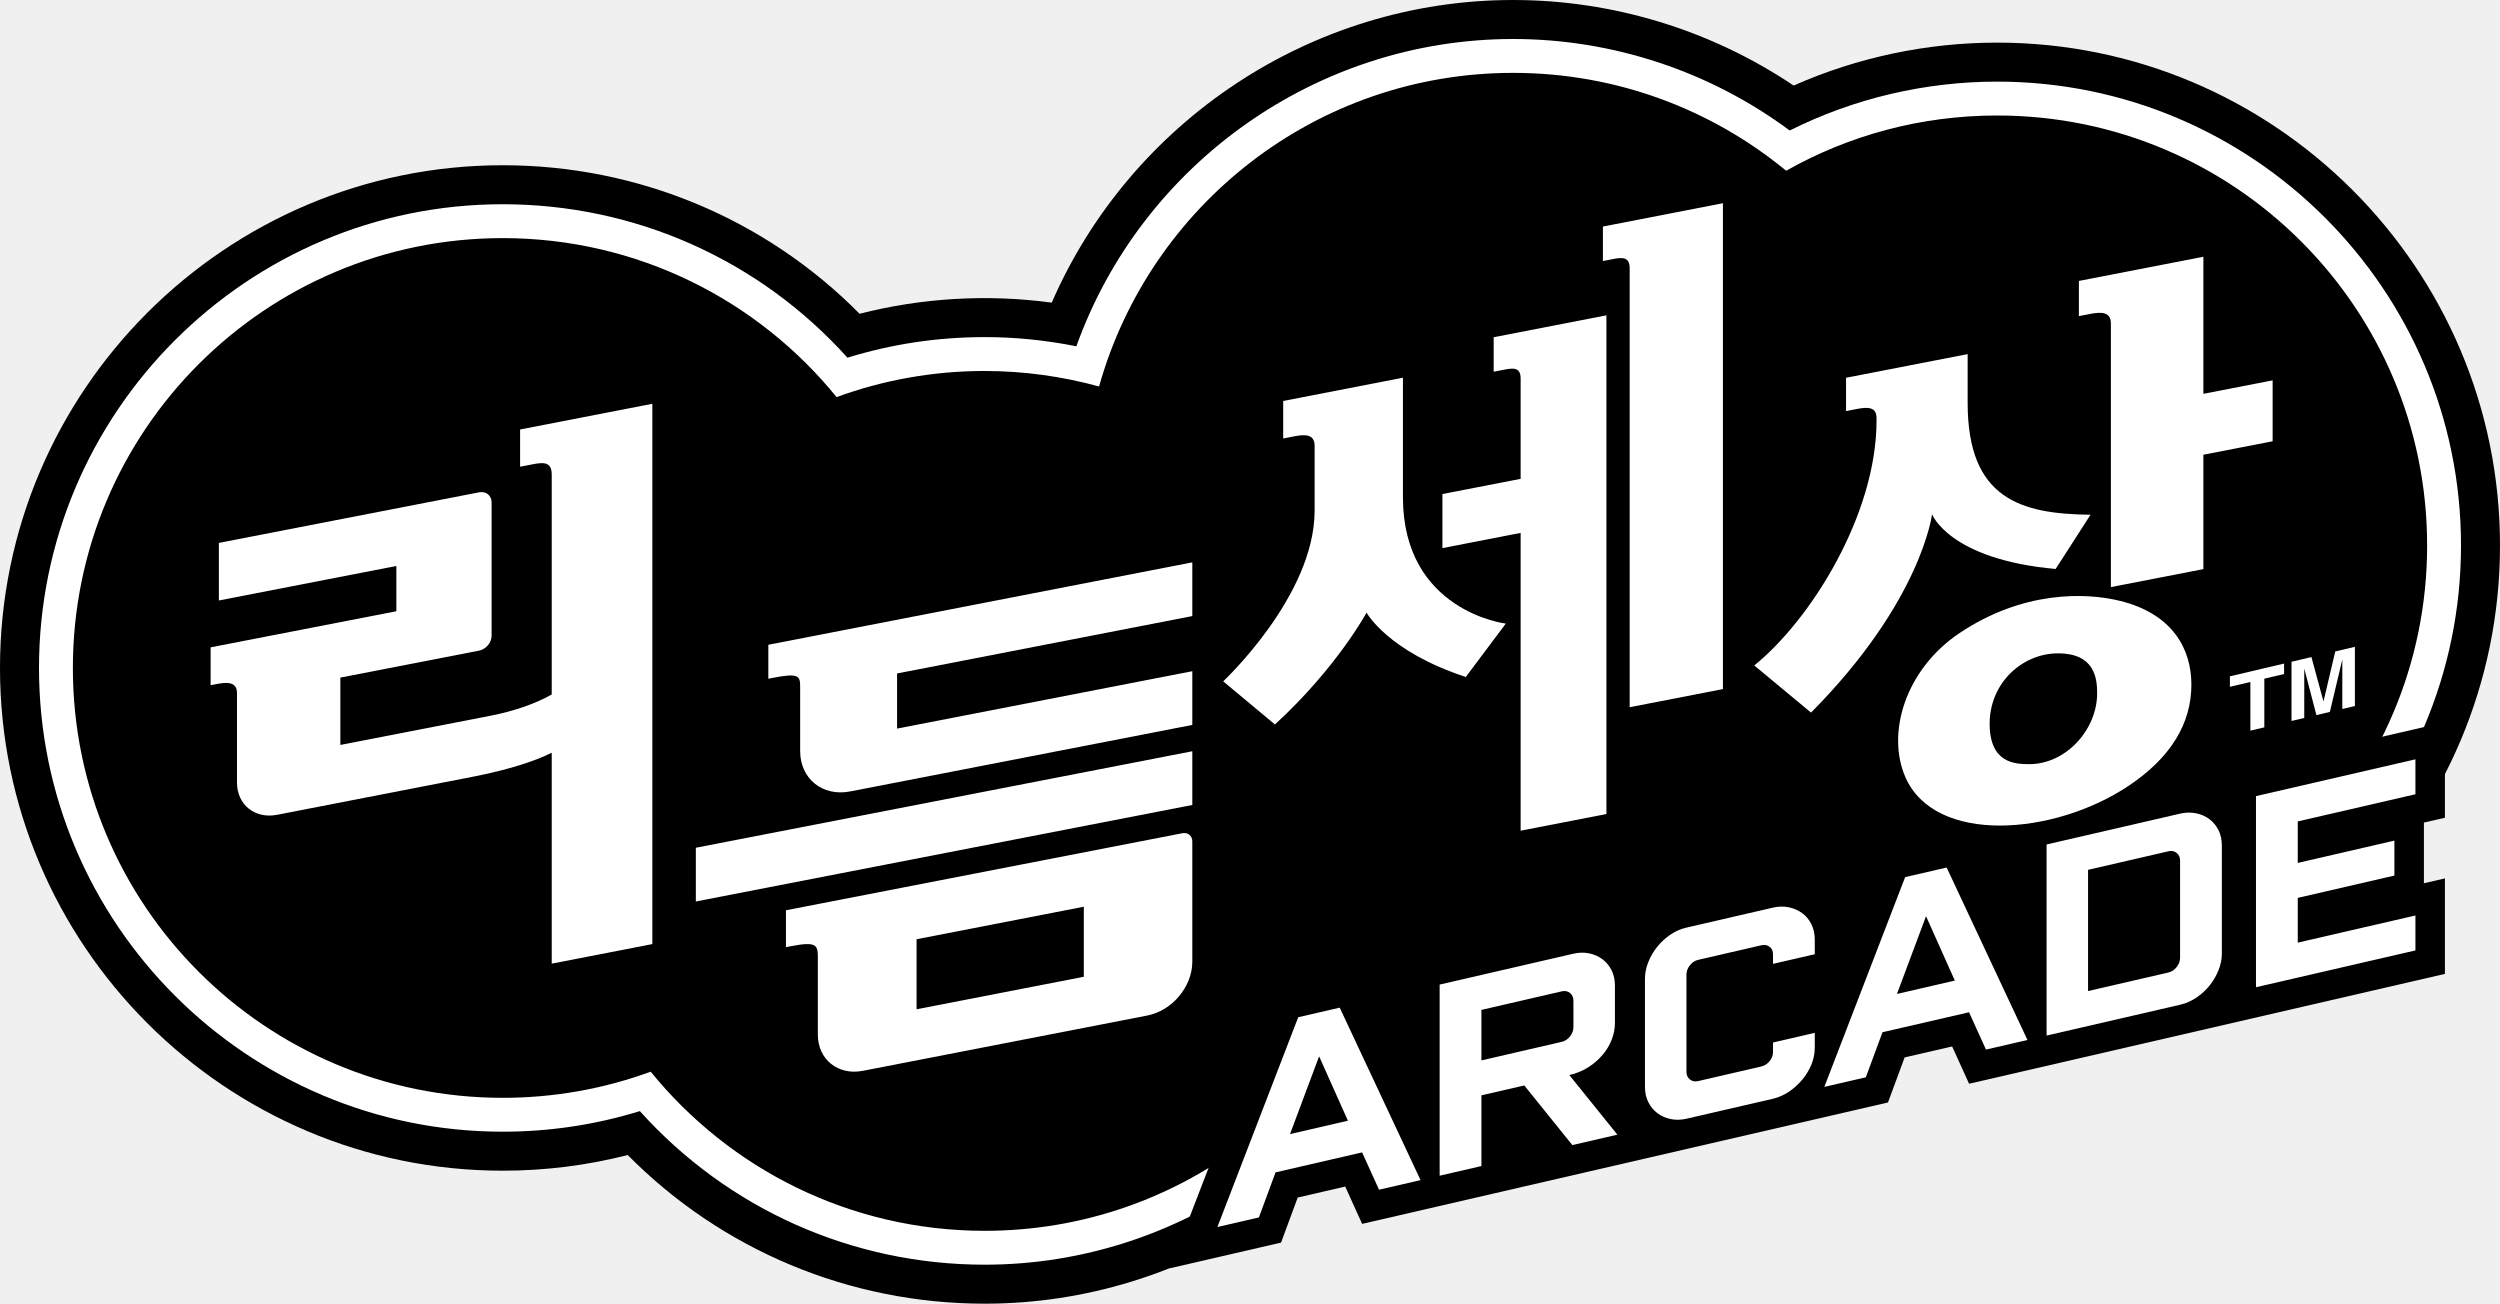
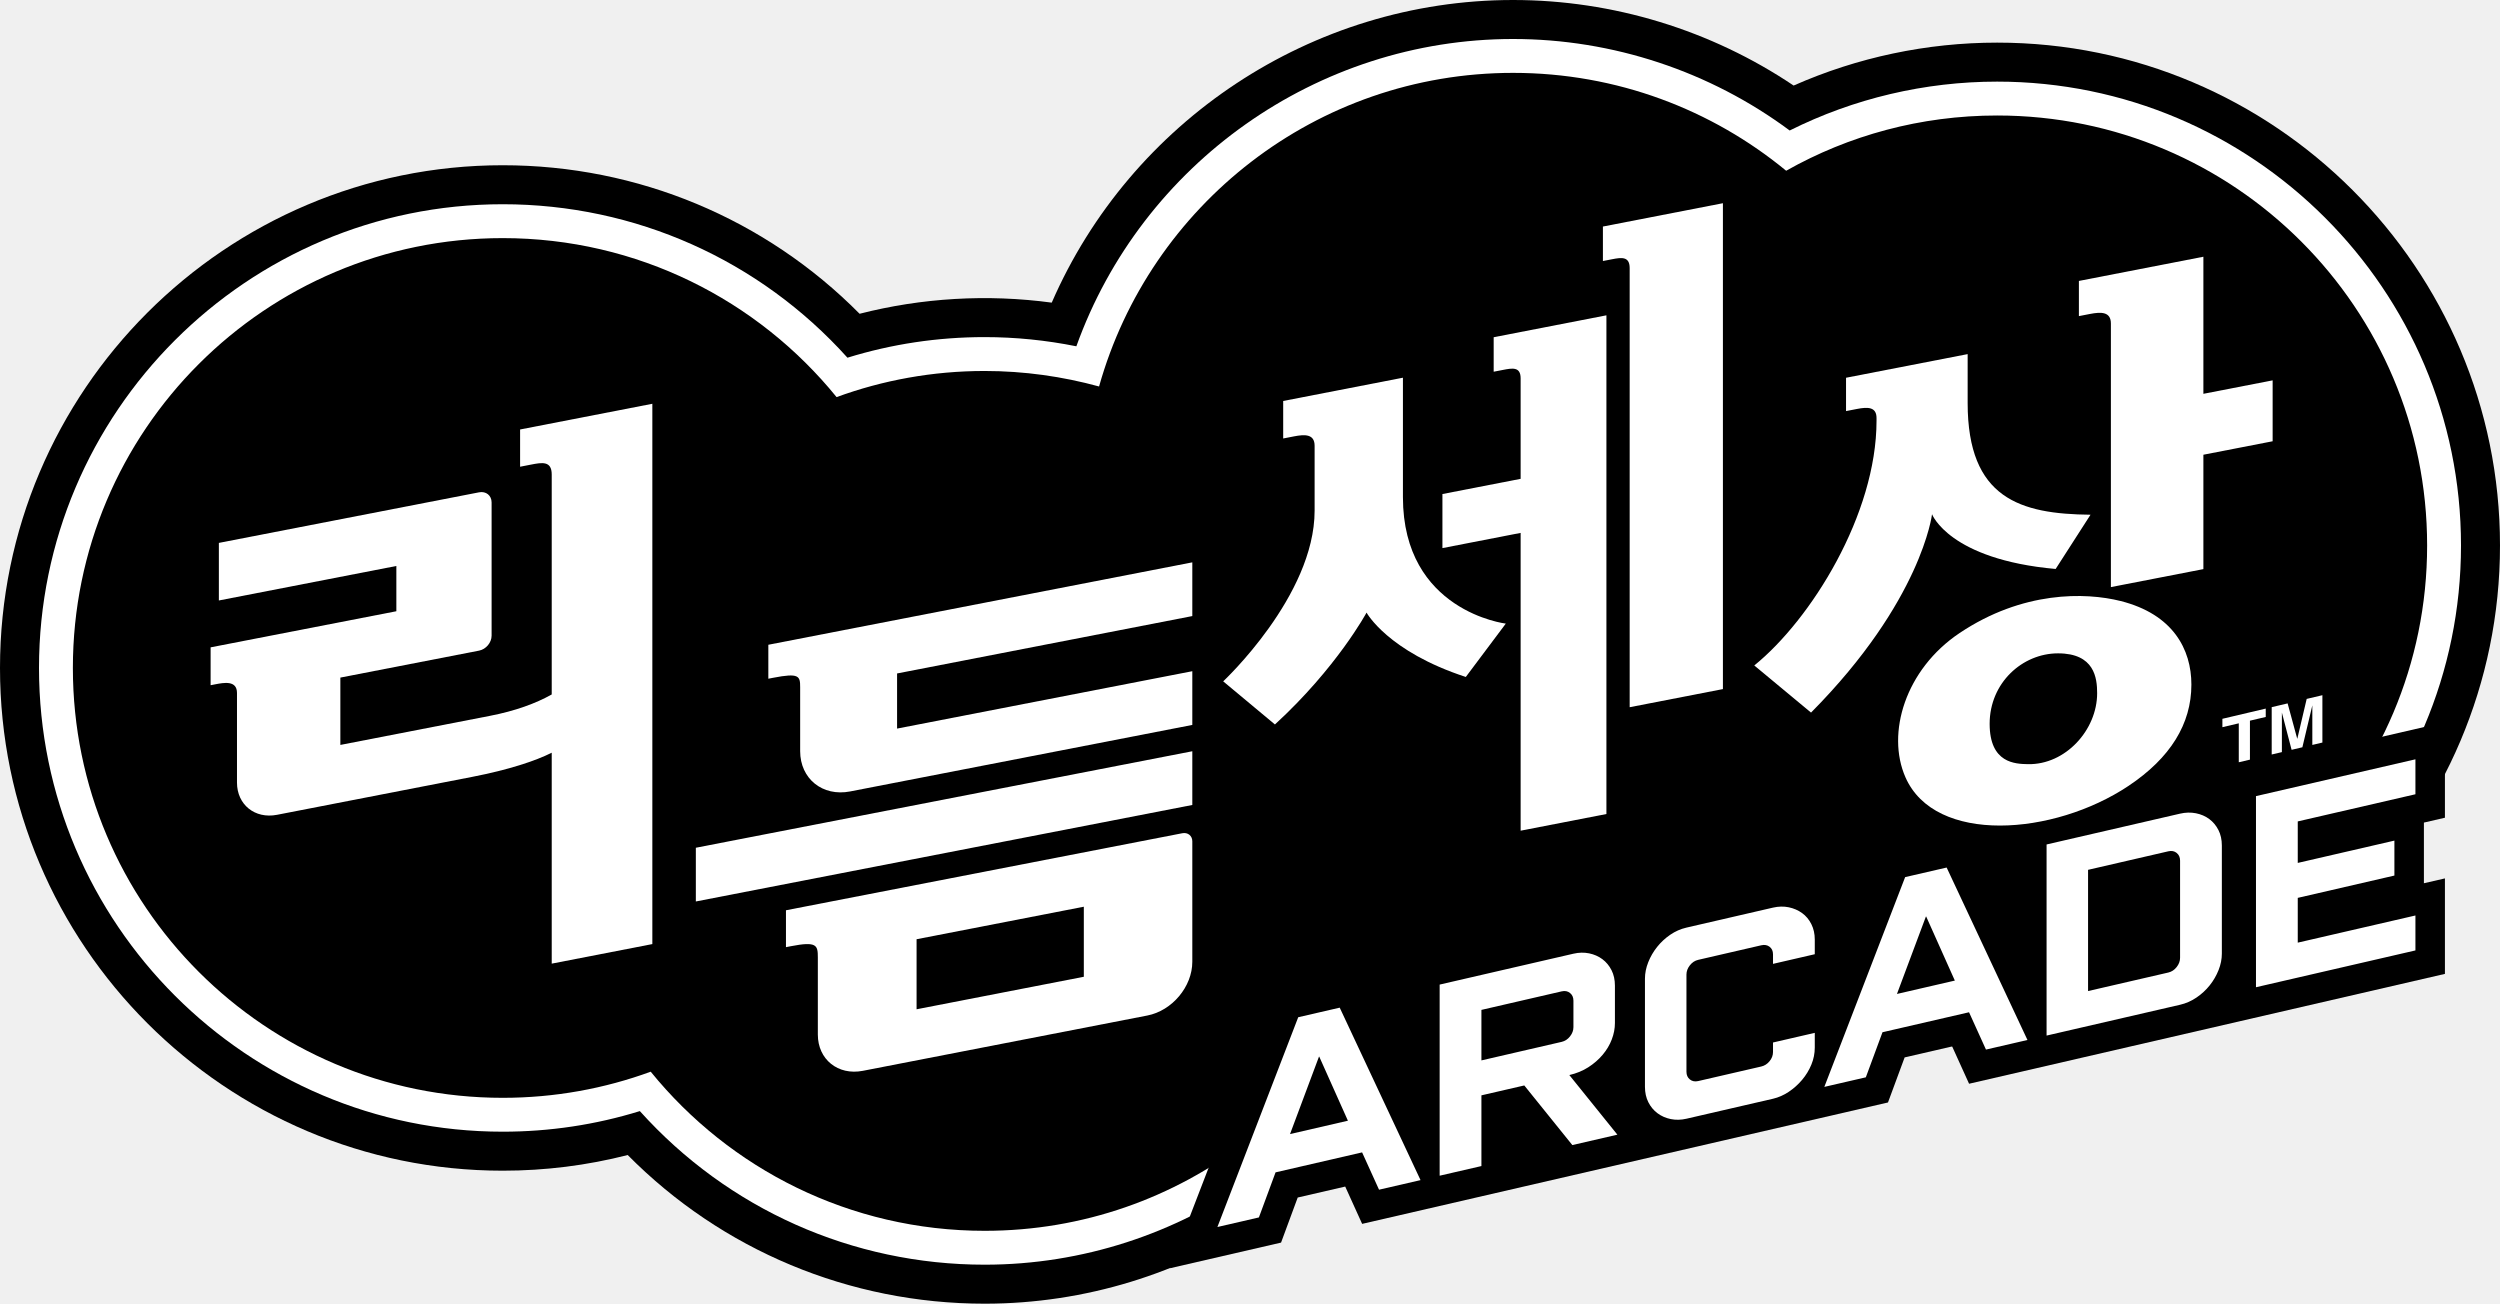
<svg xmlns="http://www.w3.org/2000/svg" version="1.1" id="svg1" width="666.667" height="347.649" viewBox="0 0 666.667 347.649">
  <defs id="defs1">
    <clipPath clipPathUnits="userSpaceOnUse" id="clipPath2">
      <path d="M 0,260.737 H 500 V 0 H 0 Z" transform="translate(-399.4307,-252.2119)" id="path2" />
    </clipPath>
    <clipPath clipPathUnits="userSpaceOnUse" id="clipPath4">
      <path d="M 0,260.737 H 500 V 0 H 0 Z" transform="translate(-399.4307,-244.4126)" id="path4" />
    </clipPath>
    <clipPath clipPathUnits="userSpaceOnUse" id="clipPath6">
      <path d="M 0,260.737 H 500 V 0 H 0 Z" transform="translate(-399.4307,-237.6377)" id="path6" />
    </clipPath>
    <clipPath clipPathUnits="userSpaceOnUse" id="clipPath8">
      <path d="M 0,260.737 H 500 V 0 H 0 Z" transform="translate(-360.3232,-102.6787)" id="path8" />
    </clipPath>
    <clipPath clipPathUnits="userSpaceOnUse" id="clipPath10">
      <path d="M 0,260.737 H 500 V 0 H 0 Z" transform="translate(-488.9854,-97.1914)" id="path10" />
    </clipPath>
    <clipPath clipPathUnits="userSpaceOnUse" id="clipPath12">
      <path d="M 0,260.737 H 500 V 0 H 0 Z" transform="translate(-483.0859,-70.6514)" id="path12" />
    </clipPath>
    <clipPath clipPathUnits="userSpaceOnUse" id="clipPath14">
      <path d="M 0,260.737 H 500 V 0 H 0 Z" transform="translate(-386.4062,-157.8916)" id="path14" />
    </clipPath>
    <clipPath clipPathUnits="userSpaceOnUse" id="clipPath16">
      <path d="M 0,260.737 H 500 V 0 H 0 Z" transform="translate(-320.582,-215.4287)" id="path16" />
    </clipPath>
    <clipPath clipPathUnits="userSpaceOnUse" id="clipPath18">
      <path d="M 0,260.737 H 500 V 0 H 0 Z" transform="translate(-179.416,-126.0449)" id="path18" />
    </clipPath>
    <clipPath clipPathUnits="userSpaceOnUse" id="clipPath20">
      <path d="M 0,260.737 H 500 V 0 H 0 Z" transform="translate(-104.02,-174.8408)" id="path20" />
    </clipPath>
    <clipPath clipPathUnits="userSpaceOnUse" id="clipPath22">
-       <path d="M 0,260.737 H 500 V 0 H 0 Z" transform="translate(-468.4619,-118.9414)" id="path22" />
+       <path d="M 0,260.737 H 500 V 0 H 0 Z" transform="translate(-462.4658,-111.751)" id="path22" />
    </clipPath>
  </defs>
  <g id="layer-MC0">
    <path id="path1" d="M 0,0 C -14.063,0 -27.961,-2.948 -40.705,-8.585 -57.21,2.503 -76.803,8.525 -96.82,8.525 c -40.297,0 -76.507,-24.31 -92.263,-60.527 -12.904,1.742 -25.998,0.953 -38.427,-2.227 -18.808,18.989 -44.311,29.706 -71.376,29.706 -55.441,0 -100.545,-45.104 -100.545,-100.545 0,-55.441 45.104,-100.545 100.545,-100.545 8.491,0 16.863,1.051 24.996,3.132 18.823,-19.006 44.334,-29.731 71.4,-29.731 40.297,0 76.507,24.311 92.261,60.527 18.449,-2.491 37.332,0.247 54.138,7.68 16.506,-11.089 36.1,-17.11 56.115,-17.11 55.441,0 100.545,45.104 100.545,100.545 C 100.569,-45.115 55.454,0 0,0" style="fill:#000000;fill-opacity:1;fill-rule:nonzero;stroke:none" transform="matrix(1.333333,0,0,-1.333333,532.5743,11.3668)" clip-path="url(#clipPath2)" />
    <path id="path3" d="M 0,0 C -14.443,0 -28.694,-3.369 -41.494,-9.776 -57.42,2.056 -76.892,8.525 -96.82,8.525 c -39.225,0 -74.249,-24.966 -87.339,-61.46 -6.064,1.221 -12.215,1.838 -18.356,1.838 -9.363,0 -18.567,-1.384 -27.424,-4.12 -17.59,19.565 -42.457,30.694 -68.947,30.694 -51.14,0 -92.745,-41.606 -92.745,-92.746 0,-51.14 41.605,-92.745 92.745,-92.745 9.364,0 18.568,1.384 27.425,4.119 17.606,-19.581 42.482,-30.718 68.971,-30.718 39.224,0 74.249,24.965 87.338,61.459 6.064,-1.221 12.214,-1.837 18.356,-1.837 14.444,0 28.693,3.368 41.494,9.776 15.928,-11.832 35.399,-18.301 55.326,-18.301 51.14,0 92.746,41.605 92.746,92.745 C 92.77,-41.617 51.153,0 0,0" style="fill:#ffffff;fill-opacity:1;fill-rule:nonzero;stroke:none" transform="matrix(1.333333,0,0,-1.333333,532.5743,21.76587)" clip-path="url(#clipPath4)" />
    <path id="path5" d="M 0,0 C -15.325,0 -29.724,-4 -42.198,-11.049 -57.048,1.175 -76.071,8.525 -96.82,8.525 c -39.424,0 -72.647,-26.549 -82.797,-62.722 -7.299,2 -14.974,3.1 -22.898,3.1 -10.4,0 -20.374,-1.85 -29.599,-5.225 -15.749,19.399 -39.823,31.799 -66.772,31.799 -47.472,0 -85.97,-38.499 -85.97,-85.971 0,-47.473 38.498,-85.971 85.97,-85.971 10.4,0 20.374,1.85 29.599,5.225 15.774,-19.424 39.823,-31.823 66.797,-31.823 39.423,0 72.646,26.548 82.796,62.721 7.299,-2 14.973,-3.099 22.898,-3.099 15.324,0 29.724,3.999 42.198,11.048 14.85,-12.223 33.873,-19.574 54.622,-19.574 47.473,0 85.971,38.499 85.971,85.971 C 85.995,-38.523 47.497,0 0,0" style="fill:#000000;fill-opacity:1;fill-rule:nonzero;stroke:none" transform="matrix(1.333333,0,0,-1.333333,532.5743,30.79907)" clip-path="url(#clipPath6)" />
    <path id="path7" d="m 0,0 -105.38,-24.329 8.345,-36.145 105.379,24.329 z" style="fill:#000000;fill-opacity:1;fill-rule:nonzero;stroke:none" transform="matrix(1.333333,0,0,-1.333333,480.4309,210.7444)" clip-path="url(#clipPath8)" />
    <path id="path9" d="m 0,0 v 19.101 l -233.722,-53.958 -21.283,-55.248 22.232,5.131 3.33,9.014 9.501,2.193 3.385,-7.462 105.169,24.28 3.33,9.013 9.502,2.194 3.386,-7.462 L 0,-31.233 v 19.099 l -4.204,-0.97 v 12.133 z" style="fill:#000000;fill-opacity:1;fill-rule:nonzero;stroke:none" transform="matrix(1.333333,0,0,-1.333333,651.9805,218.0608)" clip-path="url(#clipPath10)" />
    <path id="path11" d="M 0,0 -31.89,-7.362 V 30.861 L 0,38.224 v -6.99 l -23.535,-5.433 v -8.3 l 19.33,4.463 v -6.99 l -19.33,-4.463 V 1.556 L 0,6.989 Z m -47.07,17.964 c 0,0.656 -0.229,1.167 -0.683,1.536 -0.455,0.367 -1.01,0.477 -1.665,0.325 L -65.473,16.119 V -8.126 l 16.055,3.706 c 0.655,0.151 1.21,0.516 1.665,1.095 0.454,0.578 0.683,1.195 0.683,1.85 z m 8.354,-18.602 c 0,-1.092 -0.219,-2.19 -0.655,-3.291 -0.437,-1.102 -1.028,-2.122 -1.775,-3.058 -0.747,-0.937 -1.629,-1.75 -2.648,-2.441 -1.019,-0.691 -2.111,-1.17 -3.276,-1.438 l -26.701,-6.165 v 38.223 l 26.701,6.164 c 1.092,0.252 2.147,0.278 3.167,0.077 1.019,-0.203 1.912,-0.588 2.675,-1.158 0.765,-0.57 1.374,-1.302 1.83,-2.198 0.455,-0.896 0.682,-1.927 0.682,-3.092 z m -64.978,-8.067 11.576,2.673 -5.734,12.819 -0.054,-0.013 z m 17.801,-11.125 -3.386,7.464 -17.309,-3.996 -3.331,-9.015 -8.301,-1.916 16.163,41.955 8.3,1.916 16.164,-34.491 z m -59.902,-13.829 c -1.092,-0.252 -2.138,-0.275 -3.14,-0.07 -1.002,0.207 -1.882,0.593 -2.647,1.164 -0.766,0.569 -1.375,1.301 -1.83,2.198 -0.455,0.895 -0.683,1.927 -0.683,3.092 v 21.623 c 0,1.092 0.219,2.189 0.657,3.292 0.436,1.101 1.027,2.121 1.773,3.057 0.747,0.937 1.62,1.747 2.622,2.435 1.001,0.685 2.083,1.163 3.248,1.432 l 17.311,3.997 c 1.091,0.252 2.138,0.275 3.139,0.07 1.001,-0.207 1.893,-0.593 2.676,-1.157 0.781,-0.567 1.4,-1.307 1.856,-2.221 0.456,-0.914 0.683,-1.936 0.683,-3.064 V -0.76 l -8.354,-1.928 v 1.912 c 0,0.654 -0.229,1.156 -0.683,1.507 -0.456,0.349 -1.011,0.45 -1.665,0.298 l -12.614,-2.912 c -0.656,-0.151 -1.211,-0.516 -1.666,-1.095 -0.455,-0.579 -0.683,-1.194 -0.683,-1.85 v -19.439 c 0,-0.656 0.228,-1.168 0.683,-1.536 0.455,-0.368 1.01,-0.476 1.666,-0.325 l 12.614,2.912 c 0.654,0.152 1.209,0.507 1.665,1.068 0.454,0.559 0.683,1.168 0.683,1.823 v 1.911 l 8.354,1.929 v -2.949 c 0,-1.165 -0.227,-2.301 -0.683,-3.407 -0.456,-1.106 -1.075,-2.123 -1.856,-3.05 -0.783,-0.926 -1.675,-1.723 -2.676,-2.392 -1.001,-0.667 -2.048,-1.127 -3.139,-1.38 z m -22.605,23.612 c 0,0.655 -0.228,1.167 -0.683,1.535 -0.455,0.368 -1.01,0.478 -1.666,0.325 l -16.053,-3.706 v -10.102 l 16.053,3.707 c 0.656,0.151 1.211,0.516 1.666,1.095 0.455,0.577 0.683,1.194 0.683,1.85 z m 0,9.392 c 1.091,0.253 2.137,0.275 3.139,0.07 1.001,-0.206 1.884,-0.594 2.649,-1.163 0.764,-0.57 1.373,-1.304 1.829,-2.199 0.455,-0.897 0.682,-1.927 0.682,-3.092 v -7.481 c 0,-1.091 -0.21,-2.187 -0.628,-3.284 -0.418,-1.098 -1.028,-2.122 -1.829,-3.071 -0.8,-0.949 -1.756,-1.779 -2.866,-2.491 -1.111,-0.712 -2.376,-1.231 -3.795,-1.559 l 9.61,-11.924 -9.01,-2.08 -9.61,11.924 -8.573,-1.978 v -14.143 l -8.354,-1.929 v 38.223 z m -56.68,-36.074 11.576,2.673 -5.733,12.819 -0.055,-0.013 z m 17.801,-11.125 -3.386,7.463 -17.31,-3.996 -3.33,-9.013 -8.3,-1.917 16.163,41.955 8.299,1.916 16.164,-34.492 z" style="fill:#ffffff;fill-opacity:1;fill-rule:nonzero;stroke:none" transform="matrix(1.333333,0,0,-1.333333,644.1145,253.4475)" clip-path="url(#clipPath12)" />
    <path id="path13" d="m 0,0 c 0,0 -2.032,-17.312 -24.199,-39.673 l -11.35,9.425 C -24.19,-21.05 -11.1,-0.031 -11.1,18.699 v 0.529 c 0,2.25 -1.741,2.248 -3.909,1.826 l -2.19,-0.426 v 6.667 L 7.124,32.023 V 22.242 C 7.124,3.113 17.677,0.038 31.698,-0.1 L 24.724,-10.949 C 3.417,-9.038 0,0 0,0 M 68.121,26.774 V 14.592 l -13.85,-2.693 v -22.877 l -18.499,-3.596 v 52.713 c 0,2.374 -1.948,2.349 -4.168,1.918 l -2.231,-0.434 v 7.035 l 24.898,4.84 V 24.082 Z M 19.198,-49.987 c -2.524,0.049 -7.675,0.151 -7.675,8.069 0,8.206 6.553,14.092 13.675,14.093 7.311,10e-4 7.825,-4.953 7.825,-7.969 0,-7.393 -6.371,-14.34 -13.825,-14.193 m 18.5,32.632 c -7.045,1.765 -19.566,2.032 -32.174,-6.4 -10.874,-7.272 -14.705,-20.062 -10.843,-28.851 5.918,-13.471 29.643,-11.719 44.617,-1.726 8.367,5.585 12.574,12.387 12.574,20.264 0,7.032 -3.669,14.079 -14.174,16.713" style="fill:#ffffff;fill-opacity:1;fill-rule:nonzero;stroke:none" transform="matrix(1.333333,0,0,-1.333333,515.2083,137.1272)" clip-path="url(#clipPath14)" />
    <path id="path15" d="m 0,0 v -6.896 l 1.854,0.36 c 1.847,0.359 3.498,0.603 3.498,-1.771 v -87.828 l 18.649,3.625 V 4.666 Z m -21.847,-22.139 v -6.896 l 1.855,0.36 c 1.846,0.359 3.537,0.688 3.537,-1.686 V -50.459 L -32.097,-53.5 v -10.812 l 15.642,3.041 v -59.559 l 17.157,3.335 v 99.74 z m 2.425,-57.272 -8,-10.674 c -15.628,5.101 -19.849,12.874 -19.849,12.874 0,0 -5.917,-10.998 -18.324,-22.374 l -10.349,8.625 c 0,0 18.285,17.072 18.285,34.125 v 12.981 c 0,2.373 -1.939,2.312 -4.108,1.89 l -2.177,-0.424 v 7.5 l 23.948,4.655 v -23.879 c 0,-22.865 20.574,-25.299 20.574,-25.299" style="fill:#ffffff;fill-opacity:1;fill-rule:nonzero;stroke:none" transform="matrix(1.333333,0,0,-1.333333,427.4427,60.41107)" clip-path="url(#clipPath16)" />
    <path id="path17" d="M 0,0 V -11.026 L 59.047,0.451 V -10.294 L -9.384,-23.596 c -5.523,-1.073 -10,2.534 -10,8.057 v 12.801 c 0,2.215 -0.203,2.884 -5.383,1.878 l -0.982,-0.192 V 5.74 L 59.047,22.222 V 11.478 Z m 59.047,-15.558 v -10.744 l -99.295,-19.301 v 10.745 z M 37.348,-60.662 3.9,-67.164 v 14.01 l 33.448,6.502 z m 19.699,28.708 -79.271,-15.408 v -7.377 l 0.983,0.19 c 5.188,1.009 5.392,0.195 5.392,-2.234 v -15.439 c 0,-4.97 4.03,-8.216 9,-7.251 l 56.896,11.06 c 4.971,0.967 9,5.779 9,10.75 v 24.098 c 0,1.104 -0.895,1.826 -2,1.611" style="fill:#ffffff;fill-opacity:1;fill-rule:nonzero;stroke:none" transform="matrix(1.333333,0,0,-1.333333,239.2213,179.5895)" clip-path="url(#clipPath18)" />
    <path id="path19" d="m 0,0 v -7.45 l 2.176,0.424 C 4.341,-6.605 6.325,-6.22 6.325,-9 v -43.997 c -3.2,-1.8 -7.298,-3.293 -12.35,-4.275 l -29.923,-5.817 v 13.467 l 27.748,5.393 c 1.381,0.269 2.5,1.605 2.5,2.986 v 26.662 c 0,1.381 -1.119,2.283 -2.5,2.014 l -52.047,-10.117 v -11.514 l 35.498,6.9 v -9.054 l -37.148,-7.221 v -7.574 l 0.877,0.17 c 1.771,0.344 4.398,0.855 4.398,-1.72 v -17.924 c 0,-4.419 3.581,-7.304 8,-6.445 l 39.072,7.594 c 7.33,1.425 12.65,3.201 15.875,4.826 v -42.185 l 20.124,3.911 V 5.141 Z" style="fill:#ffffff;fill-opacity:1;fill-rule:nonzero;stroke:none" transform="matrix(1.333333,0,0,-1.333333,138.6933,114.5283)" clip-path="url(#clipPath20)" />
-     <path id="path21" d="M 0,0 V 9.89 L -2.487,-0.586 -5.182,-1.222 -7.61,8.095 v -9.889 l -2.546,-0.601 V 9.443 l 3.978,0.939 2.399,-8.824 0.029,0.006 2.34,9.942 3.927,0.926 V 0.594 Z M -18.387,-4.335 V 5.403 L -22.483,4.437 V 6.53 l 10.836,2.555 V 6.992 l -3.95,-0.93 v -9.74 z" style="fill:#ffffff;fill-opacity:1;fill-rule:nonzero;stroke:none" transform="matrix(1.333333,0,0,-1.333333,624.6159,189.0608)" clip-path="url(#clipPath22)" />
+     <path id="path21" d="m 0,0 v 7.912 l -1.99,-8.381 -2.156,-0.509 -1.943,7.455 v -7.913 l -2.037,-0.48 V 7.555 L -4.942,8.306 -3.023,1.246 -3,1.252 -1.128,9.205 2.013,9.946 V 0.475 Z M -14.71,-3.468 V 4.323 L -17.987,3.55 v 1.675 l 8.669,2.044 V 5.594 l -3.16,-0.744 v -7.792 z" style="fill:#ffffff;fill-opacity:1;fill-rule:nonzero;stroke:none" transform="matrix(1.333333,0,0,-1.333333,616.6211,198.648)" clip-path="url(#clipPath22)" />
  </g>
</svg>
